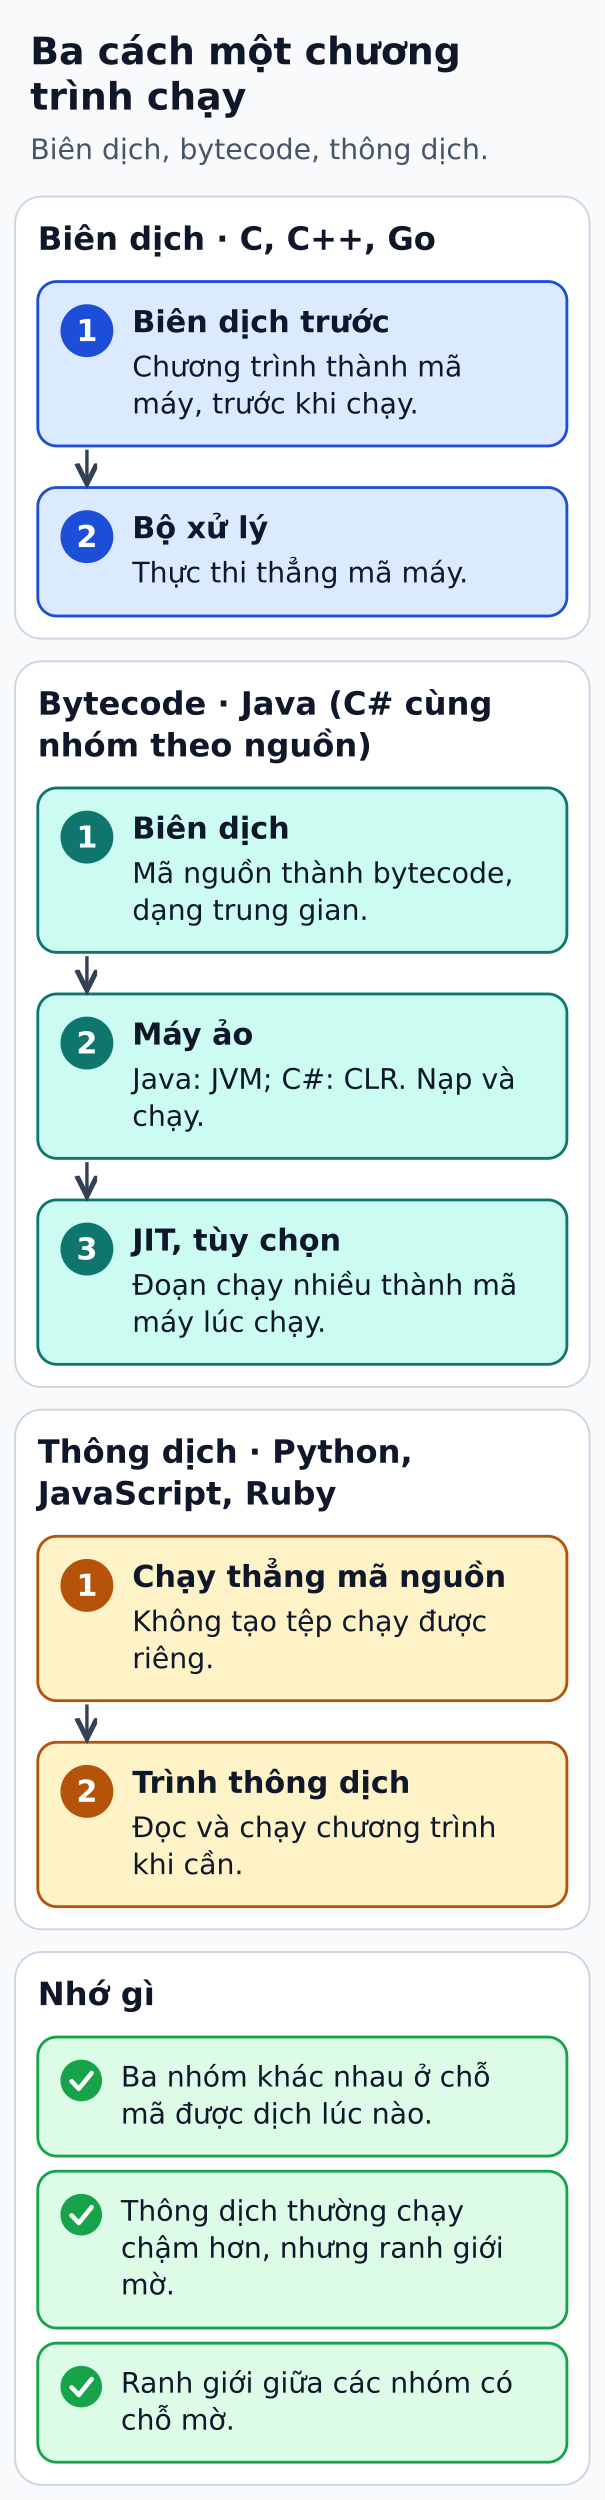
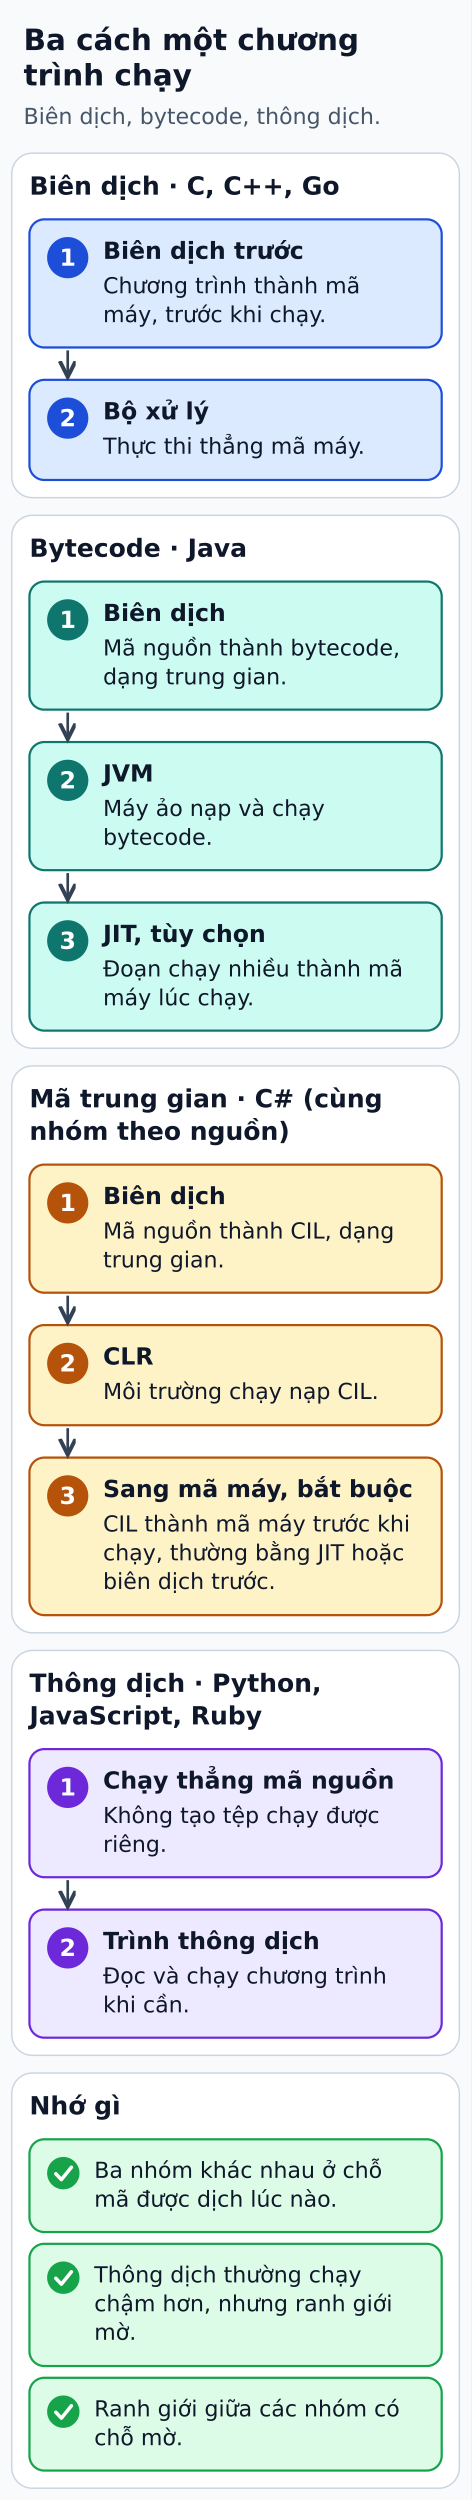
- <svg xmlns="http://www.w3.org/2000/svg" width="320" height="1323" viewBox="0 0 320 1323" role="img" aria-labelledby="title desc">
+ <svg xmlns="http://www.w3.org/2000/svg" width="320" height="1698" viewBox="0 0 320 1698" role="img" aria-labelledby="title desc">
  <defs>
    <marker id="arrow" markerWidth="8" markerHeight="8" refX="6" refY="3" orient="auto">
      <path d="M0,0 L6,3 L0,6" fill="none" stroke="#334155" stroke-width="1.5" />
    </marker>
  </defs>
-   <rect width="320" height="1323" fill="#f8fafc" />
+   <rect width="320" height="1698" fill="#f8fafc" />
  <g font-family="DejaVu Sans, Arial, sans-serif" fill="#0f172a">
    <text x="16" y="34" font-size="20" fill="#0f172a" font-weight="bold" text-anchor="start">Ba cách một chương</text>
    <text x="16" y="58" font-size="20" fill="#0f172a" font-weight="bold" text-anchor="start">trình chạy</text>
    <text x="16" y="84.2" font-size="15" fill="#475569" font-weight="normal" text-anchor="start">Biên dịch, bytecode, thông dịch.</text>
    <rect x="8" y="104" width="304" height="234" rx="14" fill="#ffffff" stroke="#cbd5e1" stroke-width="1" />
    <text x="20" y="132.2" font-size="17" fill="#0f172a" font-weight="bold" text-anchor="start">Biên dịch · C, C++, Go</text>
    <rect x="20" y="149" width="280" height="87" rx="10" fill="#dbeafe" stroke="#1d4ed8" stroke-width="1.5" />
    <circle cx="46" cy="175" r="14" fill="#1d4ed8" />
    <text x="46" y="180.5" font-size="16" fill="#ffffff" font-weight="bold" text-anchor="middle">1</text>
    <text x="70" y="175.8" font-size="16" fill="#0f172a" font-weight="bold" text-anchor="start">Biên dịch trước</text>
    <text x="70" y="199.2" font-size="15" fill="#0f172a" font-weight="normal" text-anchor="start">Chương trình thành mã</text>
    <text x="70" y="218.8" font-size="15" fill="#0f172a" font-weight="normal" text-anchor="start">máy, trước khi chạy.</text>
    <rect x="20" y="258" width="280" height="68" rx="10" fill="#dbeafe" stroke="#1d4ed8" stroke-width="1.5" />
    <circle cx="46" cy="284" r="14" fill="#1d4ed8" />
    <text x="46" y="289.5" font-size="16" fill="#ffffff" font-weight="bold" text-anchor="middle">2</text>
    <text x="70" y="284.8" font-size="16" fill="#0f172a" font-weight="bold" text-anchor="start">Bộ xử lý</text>
    <text x="70" y="308.2" font-size="15" fill="#0f172a" font-weight="normal" text-anchor="start">Thực thi thẳng mã máy.</text>
    <polyline points="46,238 46,256" fill="none" stroke="#334155" stroke-width="1.8" stroke-linejoin="round" marker-end="url(#arrow)" />
-     <rect x="8" y="350" width="304" height="384" rx="14" fill="#ffffff" stroke="#cbd5e1" stroke-width="1" />
-     <text x="20" y="378.2" font-size="17" fill="#0f172a" font-weight="bold" text-anchor="start">Bytecode · Java (C# cùng</text>
-     <text x="20" y="400.3" font-size="17" fill="#0f172a" font-weight="bold" text-anchor="start">nhóm theo nguồn)</text>
-     <rect x="20" y="417" width="280" height="87" rx="10" fill="#ccfbf1" stroke="#0f766e" stroke-width="1.5" />
-     <circle cx="46" cy="443" r="14" fill="#0f766e" />
-     <text x="46" y="448.5" font-size="16" fill="#ffffff" font-weight="bold" text-anchor="middle">1</text>
-     <text x="70" y="443.8" font-size="16" fill="#0f172a" font-weight="bold" text-anchor="start">Biên dịch</text>
-     <text x="70" y="467.2" font-size="15" fill="#0f172a" font-weight="normal" text-anchor="start">Mã nguồn thành bytecode,</text>
-     <text x="70" y="486.8" font-size="15" fill="#0f172a" font-weight="normal" text-anchor="start">dạng trung gian.</text>
-     <rect x="20" y="526" width="280" height="87" rx="10" fill="#ccfbf1" stroke="#0f766e" stroke-width="1.5" />
-     <circle cx="46" cy="552" r="14" fill="#0f766e" />
-     <text x="46" y="557.5" font-size="16" fill="#ffffff" font-weight="bold" text-anchor="middle">2</text>
-     <text x="70" y="552.8" font-size="16" fill="#0f172a" font-weight="bold" text-anchor="start">Máy ảo</text>
-     <text x="70" y="576.2" font-size="15" fill="#0f172a" font-weight="normal" text-anchor="start">Java: JVM; C#: CLR. Nạp và</text>
-     <text x="70" y="595.8" font-size="15" fill="#0f172a" font-weight="normal" text-anchor="start">chạy.</text>
-     <polyline points="46,506 46,524" fill="none" stroke="#334155" stroke-width="1.8" stroke-linejoin="round" marker-end="url(#arrow)" />
-     <rect x="20" y="635" width="280" height="87" rx="10" fill="#ccfbf1" stroke="#0f766e" stroke-width="1.5" />
-     <circle cx="46" cy="661" r="14" fill="#0f766e" />
-     <text x="46" y="666.5" font-size="16" fill="#ffffff" font-weight="bold" text-anchor="middle">3</text>
-     <text x="70" y="661.8" font-size="16" fill="#0f172a" font-weight="bold" text-anchor="start">JIT, tùy chọn</text>
-     <text x="70" y="685.2" font-size="15" fill="#0f172a" font-weight="normal" text-anchor="start">Đoạn chạy nhiều thành mã</text>
-     <text x="70" y="704.8" font-size="15" fill="#0f172a" font-weight="normal" text-anchor="start">máy lúc chạy.</text>
-     <polyline points="46,615 46,633" fill="none" stroke="#334155" stroke-width="1.8" stroke-linejoin="round" marker-end="url(#arrow)" />
-     <rect x="8" y="746" width="304" height="275" rx="14" fill="#ffffff" stroke="#cbd5e1" stroke-width="1" />
-     <text x="20" y="774.1" font-size="17" fill="#0f172a" font-weight="bold" text-anchor="start">Thông dịch · Python,</text>
-     <text x="20" y="796.2" font-size="17" fill="#0f172a" font-weight="bold" text-anchor="start">JavaScript, Ruby</text>
-     <rect x="20" y="813" width="280" height="87" rx="10" fill="#fef3c7" stroke="#b45309" stroke-width="1.5" />
-     <circle cx="46" cy="839" r="14" fill="#b45309" />
-     <text x="46" y="844.5" font-size="16" fill="#ffffff" font-weight="bold" text-anchor="middle">1</text>
-     <text x="70" y="839.8" font-size="16" fill="#0f172a" font-weight="bold" text-anchor="start">Chạy thẳng mã nguồn</text>
-     <text x="70" y="863.2" font-size="15" fill="#0f172a" font-weight="normal" text-anchor="start">Không tạo tệp chạy được</text>
-     <text x="70" y="882.8" font-size="15" fill="#0f172a" font-weight="normal" text-anchor="start">riêng.</text>
-     <rect x="20" y="922" width="280" height="87" rx="10" fill="#fef3c7" stroke="#b45309" stroke-width="1.5" />
-     <circle cx="46" cy="948" r="14" fill="#b45309" />
-     <text x="46" y="953.5" font-size="16" fill="#ffffff" font-weight="bold" text-anchor="middle">2</text>
-     <text x="70" y="948.8" font-size="16" fill="#0f172a" font-weight="bold" text-anchor="start">Trình thông dịch</text>
-     <text x="70" y="972.2" font-size="15" fill="#0f172a" font-weight="normal" text-anchor="start">Đọc và chạy chương trình</text>
-     <text x="70" y="991.8" font-size="15" fill="#0f172a" font-weight="normal" text-anchor="start">khi cần.</text>
-     <polyline points="46,902 46,920" fill="none" stroke="#334155" stroke-width="1.8" stroke-linejoin="round" marker-end="url(#arrow)" />
-     <rect x="8" y="1033" width="304" height="282" rx="14" fill="#ffffff" stroke="#cbd5e1" stroke-width="1" />
-     <text x="20" y="1061.1" font-size="17" fill="#0f172a" font-weight="bold" text-anchor="start">Nhớ gì</text>
-     <rect x="20" y="1078" width="280" height="63" rx="10" fill="#dcfce7" stroke="#16a34a" stroke-width="1.5" />
-     <circle cx="43" cy="1101" r="11" fill="#16a34a" />
-     <polyline points="37.9,1101.4 41.7,1105.4 48.5,1097" fill="none" stroke="#ffffff" stroke-width="2.4" stroke-linecap="round" stroke-linejoin="round" />
-     <text x="64" y="1104.2" font-size="15" fill="#0f172a" font-weight="normal" text-anchor="start">Ba nhóm khác nhau ở chỗ</text>
-     <text x="64" y="1123.8" font-size="15" fill="#0f172a" font-weight="normal" text-anchor="start">mã được dịch lúc nào.</text>
-     <rect x="20" y="1149" width="280" height="83" rx="10" fill="#dcfce7" stroke="#16a34a" stroke-width="1.5" />
-     <circle cx="43" cy="1172" r="11" fill="#16a34a" />
-     <polyline points="37.9,1172.4 41.7,1176.4 48.5,1168" fill="none" stroke="#ffffff" stroke-width="2.4" stroke-linecap="round" stroke-linejoin="round" />
-     <text x="64" y="1175.2" font-size="15" fill="#0f172a" font-weight="normal" text-anchor="start">Thông dịch thường chạy</text>
-     <text x="64" y="1194.8" font-size="15" fill="#0f172a" font-weight="normal" text-anchor="start">chậm hơn, nhưng ranh giới</text>
-     <text x="64" y="1214.2" font-size="15" fill="#0f172a" font-weight="normal" text-anchor="start">mờ.</text>
-     <rect x="20" y="1240" width="280" height="63" rx="10" fill="#dcfce7" stroke="#16a34a" stroke-width="1.5" />
-     <circle cx="43" cy="1263" r="11" fill="#16a34a" />
-     <polyline points="37.9,1263.4 41.7,1267.4 48.5,1259" fill="none" stroke="#ffffff" stroke-width="2.4" stroke-linecap="round" stroke-linejoin="round" />
-     <text x="64" y="1266.2" font-size="15" fill="#0f172a" font-weight="normal" text-anchor="start">Ranh giới giữa các nhóm có</text>
-     <text x="64" y="1285.8" font-size="15" fill="#0f172a" font-weight="normal" text-anchor="start">chỗ mờ.</text>
+     <rect x="8" y="350" width="304" height="362" rx="14" fill="#ffffff" stroke="#cbd5e1" stroke-width="1" />
+     <text x="20" y="378.2" font-size="17" fill="#0f172a" font-weight="bold" text-anchor="start">Bytecode · Java</text>
+     <rect x="20" y="395" width="280" height="87" rx="10" fill="#ccfbf1" stroke="#0f766e" stroke-width="1.5" />
+     <circle cx="46" cy="421" r="14" fill="#0f766e" />
+     <text x="46" y="426.5" font-size="16" fill="#ffffff" font-weight="bold" text-anchor="middle">1</text>
+     <text x="70" y="421.8" font-size="16" fill="#0f172a" font-weight="bold" text-anchor="start">Biên dịch</text>
+     <text x="70" y="445.2" font-size="15" fill="#0f172a" font-weight="normal" text-anchor="start">Mã nguồn thành bytecode,</text>
+     <text x="70" y="464.8" font-size="15" fill="#0f172a" font-weight="normal" text-anchor="start">dạng trung gian.</text>
+     <rect x="20" y="504" width="280" height="87" rx="10" fill="#ccfbf1" stroke="#0f766e" stroke-width="1.5" />
+     <circle cx="46" cy="530" r="14" fill="#0f766e" />
+     <text x="46" y="535.5" font-size="16" fill="#ffffff" font-weight="bold" text-anchor="middle">2</text>
+     <text x="70" y="530.8" font-size="16" fill="#0f172a" font-weight="bold" text-anchor="start">JVM</text>
+     <text x="70" y="554.2" font-size="15" fill="#0f172a" font-weight="normal" text-anchor="start">Máy ảo nạp và chạy</text>
+     <text x="70" y="573.8" font-size="15" fill="#0f172a" font-weight="normal" text-anchor="start">bytecode.</text>
+     <polyline points="46,484 46,502" fill="none" stroke="#334155" stroke-width="1.8" stroke-linejoin="round" marker-end="url(#arrow)" />
+     <rect x="20" y="613" width="280" height="87" rx="10" fill="#ccfbf1" stroke="#0f766e" stroke-width="1.5" />
+     <circle cx="46" cy="639" r="14" fill="#0f766e" />
+     <text x="46" y="644.5" font-size="16" fill="#ffffff" font-weight="bold" text-anchor="middle">3</text>
+     <text x="70" y="639.8" font-size="16" fill="#0f172a" font-weight="bold" text-anchor="start">JIT, tùy chọn</text>
+     <text x="70" y="663.2" font-size="15" fill="#0f172a" font-weight="normal" text-anchor="start">Đoạn chạy nhiều thành mã</text>
+     <text x="70" y="682.8" font-size="15" fill="#0f172a" font-weight="normal" text-anchor="start">máy lúc chạy.</text>
+     <polyline points="46,593 46,611" fill="none" stroke="#334155" stroke-width="1.8" stroke-linejoin="round" marker-end="url(#arrow)" />
+     <rect x="8" y="724" width="304" height="385" rx="14" fill="#ffffff" stroke="#cbd5e1" stroke-width="1" />
+     <text x="20" y="752.1" font-size="17" fill="#0f172a" font-weight="bold" text-anchor="start">Mã trung gian · C# (cùng</text>
+     <text x="20" y="774.2" font-size="17" fill="#0f172a" font-weight="bold" text-anchor="start">nhóm theo nguồn)</text>
+     <rect x="20" y="791" width="280" height="87" rx="10" fill="#fef3c7" stroke="#b45309" stroke-width="1.5" />
+     <circle cx="46" cy="817" r="14" fill="#b45309" />
+     <text x="46" y="822.5" font-size="16" fill="#ffffff" font-weight="bold" text-anchor="middle">1</text>
+     <text x="70" y="817.8" font-size="16" fill="#0f172a" font-weight="bold" text-anchor="start">Biên dịch</text>
+     <text x="70" y="841.2" font-size="15" fill="#0f172a" font-weight="normal" text-anchor="start">Mã nguồn thành CIL, dạng</text>
+     <text x="70" y="860.8" font-size="15" fill="#0f172a" font-weight="normal" text-anchor="start">trung gian.</text>
+     <rect x="20" y="900" width="280" height="68" rx="10" fill="#fef3c7" stroke="#b45309" stroke-width="1.5" />
+     <circle cx="46" cy="926" r="14" fill="#b45309" />
+     <text x="46" y="931.5" font-size="16" fill="#ffffff" font-weight="bold" text-anchor="middle">2</text>
+     <text x="70" y="926.8" font-size="16" fill="#0f172a" font-weight="bold" text-anchor="start">CLR</text>
+     <text x="70" y="950.2" font-size="15" fill="#0f172a" font-weight="normal" text-anchor="start">Môi trường chạy nạp CIL.</text>
+     <polyline points="46,880 46,898" fill="none" stroke="#334155" stroke-width="1.8" stroke-linejoin="round" marker-end="url(#arrow)" />
+     <rect x="20" y="990" width="280" height="107" rx="10" fill="#fef3c7" stroke="#b45309" stroke-width="1.5" />
+     <circle cx="46" cy="1016" r="14" fill="#b45309" />
+     <text x="46" y="1021.5" font-size="16" fill="#ffffff" font-weight="bold" text-anchor="middle">3</text>
+     <text x="70" y="1016.8" font-size="16" fill="#0f172a" font-weight="bold" text-anchor="start">Sang mã máy, bắt buộc</text>
+     <text x="70" y="1040.2" font-size="15" fill="#0f172a" font-weight="normal" text-anchor="start">CIL thành mã máy trước khi</text>
+     <text x="70" y="1059.8" font-size="15" fill="#0f172a" font-weight="normal" text-anchor="start">chạy, thường bằng JIT hoặc</text>
+     <text x="70" y="1079.2" font-size="15" fill="#0f172a" font-weight="normal" text-anchor="start">biên dịch trước.</text>
+     <polyline points="46,970 46,988" fill="none" stroke="#334155" stroke-width="1.8" stroke-linejoin="round" marker-end="url(#arrow)" />
+     <rect x="8" y="1121" width="304" height="275" rx="14" fill="#ffffff" stroke="#cbd5e1" stroke-width="1" />
+     <text x="20" y="1149.1" font-size="17" fill="#0f172a" font-weight="bold" text-anchor="start">Thông dịch · Python,</text>
+     <text x="20" y="1171.2" font-size="17" fill="#0f172a" font-weight="bold" text-anchor="start">JavaScript, Ruby</text>
+     <rect x="20" y="1188" width="280" height="87" rx="10" fill="#ede9fe" stroke="#6d28d9" stroke-width="1.5" />
+     <circle cx="46" cy="1214" r="14" fill="#6d28d9" />
+     <text x="46" y="1219.5" font-size="16" fill="#ffffff" font-weight="bold" text-anchor="middle">1</text>
+     <text x="70" y="1214.8" font-size="16" fill="#0f172a" font-weight="bold" text-anchor="start">Chạy thẳng mã nguồn</text>
+     <text x="70" y="1238.2" font-size="15" fill="#0f172a" font-weight="normal" text-anchor="start">Không tạo tệp chạy được</text>
+     <text x="70" y="1257.8" font-size="15" fill="#0f172a" font-weight="normal" text-anchor="start">riêng.</text>
+     <rect x="20" y="1297" width="280" height="87" rx="10" fill="#ede9fe" stroke="#6d28d9" stroke-width="1.5" />
+     <circle cx="46" cy="1323" r="14" fill="#6d28d9" />
+     <text x="46" y="1328.5" font-size="16" fill="#ffffff" font-weight="bold" text-anchor="middle">2</text>
+     <text x="70" y="1323.8" font-size="16" fill="#0f172a" font-weight="bold" text-anchor="start">Trình thông dịch</text>
+     <text x="70" y="1347.2" font-size="15" fill="#0f172a" font-weight="normal" text-anchor="start">Đọc và chạy chương trình</text>
+     <text x="70" y="1366.8" font-size="15" fill="#0f172a" font-weight="normal" text-anchor="start">khi cần.</text>
+     <polyline points="46,1277 46,1295" fill="none" stroke="#334155" stroke-width="1.8" stroke-linejoin="round" marker-end="url(#arrow)" />
+     <rect x="8" y="1408" width="304" height="282" rx="14" fill="#ffffff" stroke="#cbd5e1" stroke-width="1" />
+     <text x="20" y="1436.1" font-size="17" fill="#0f172a" font-weight="bold" text-anchor="start">Nhớ gì</text>
+     <rect x="20" y="1453" width="280" height="63" rx="10" fill="#dcfce7" stroke="#16a34a" stroke-width="1.5" />
+     <circle cx="43" cy="1476" r="11" fill="#16a34a" />
+     <polyline points="37.9,1476.4 41.7,1480.4 48.5,1472" fill="none" stroke="#ffffff" stroke-width="2.4" stroke-linecap="round" stroke-linejoin="round" />
+     <text x="64" y="1479.2" font-size="15" fill="#0f172a" font-weight="normal" text-anchor="start">Ba nhóm khác nhau ở chỗ</text>
+     <text x="64" y="1498.8" font-size="15" fill="#0f172a" font-weight="normal" text-anchor="start">mã được dịch lúc nào.</text>
+     <rect x="20" y="1524" width="280" height="83" rx="10" fill="#dcfce7" stroke="#16a34a" stroke-width="1.5" />
+     <circle cx="43" cy="1547" r="11" fill="#16a34a" />
+     <polyline points="37.9,1547.4 41.7,1551.4 48.5,1543" fill="none" stroke="#ffffff" stroke-width="2.4" stroke-linecap="round" stroke-linejoin="round" />
+     <text x="64" y="1550.2" font-size="15" fill="#0f172a" font-weight="normal" text-anchor="start">Thông dịch thường chạy</text>
+     <text x="64" y="1569.8" font-size="15" fill="#0f172a" font-weight="normal" text-anchor="start">chậm hơn, nhưng ranh giới</text>
+     <text x="64" y="1589.2" font-size="15" fill="#0f172a" font-weight="normal" text-anchor="start">mờ.</text>
+     <rect x="20" y="1615" width="280" height="63" rx="10" fill="#dcfce7" stroke="#16a34a" stroke-width="1.5" />
+     <circle cx="43" cy="1638" r="11" fill="#16a34a" />
+     <polyline points="37.9,1638.4 41.7,1642.4 48.5,1634" fill="none" stroke="#ffffff" stroke-width="2.4" stroke-linecap="round" stroke-linejoin="round" />
+     <text x="64" y="1641.2" font-size="15" fill="#0f172a" font-weight="normal" text-anchor="start">Ranh giới giữa các nhóm có</text>
+     <text x="64" y="1660.8" font-size="15" fill="#0f172a" font-weight="normal" text-anchor="start">chỗ mờ.</text>
  </g>
</svg>
